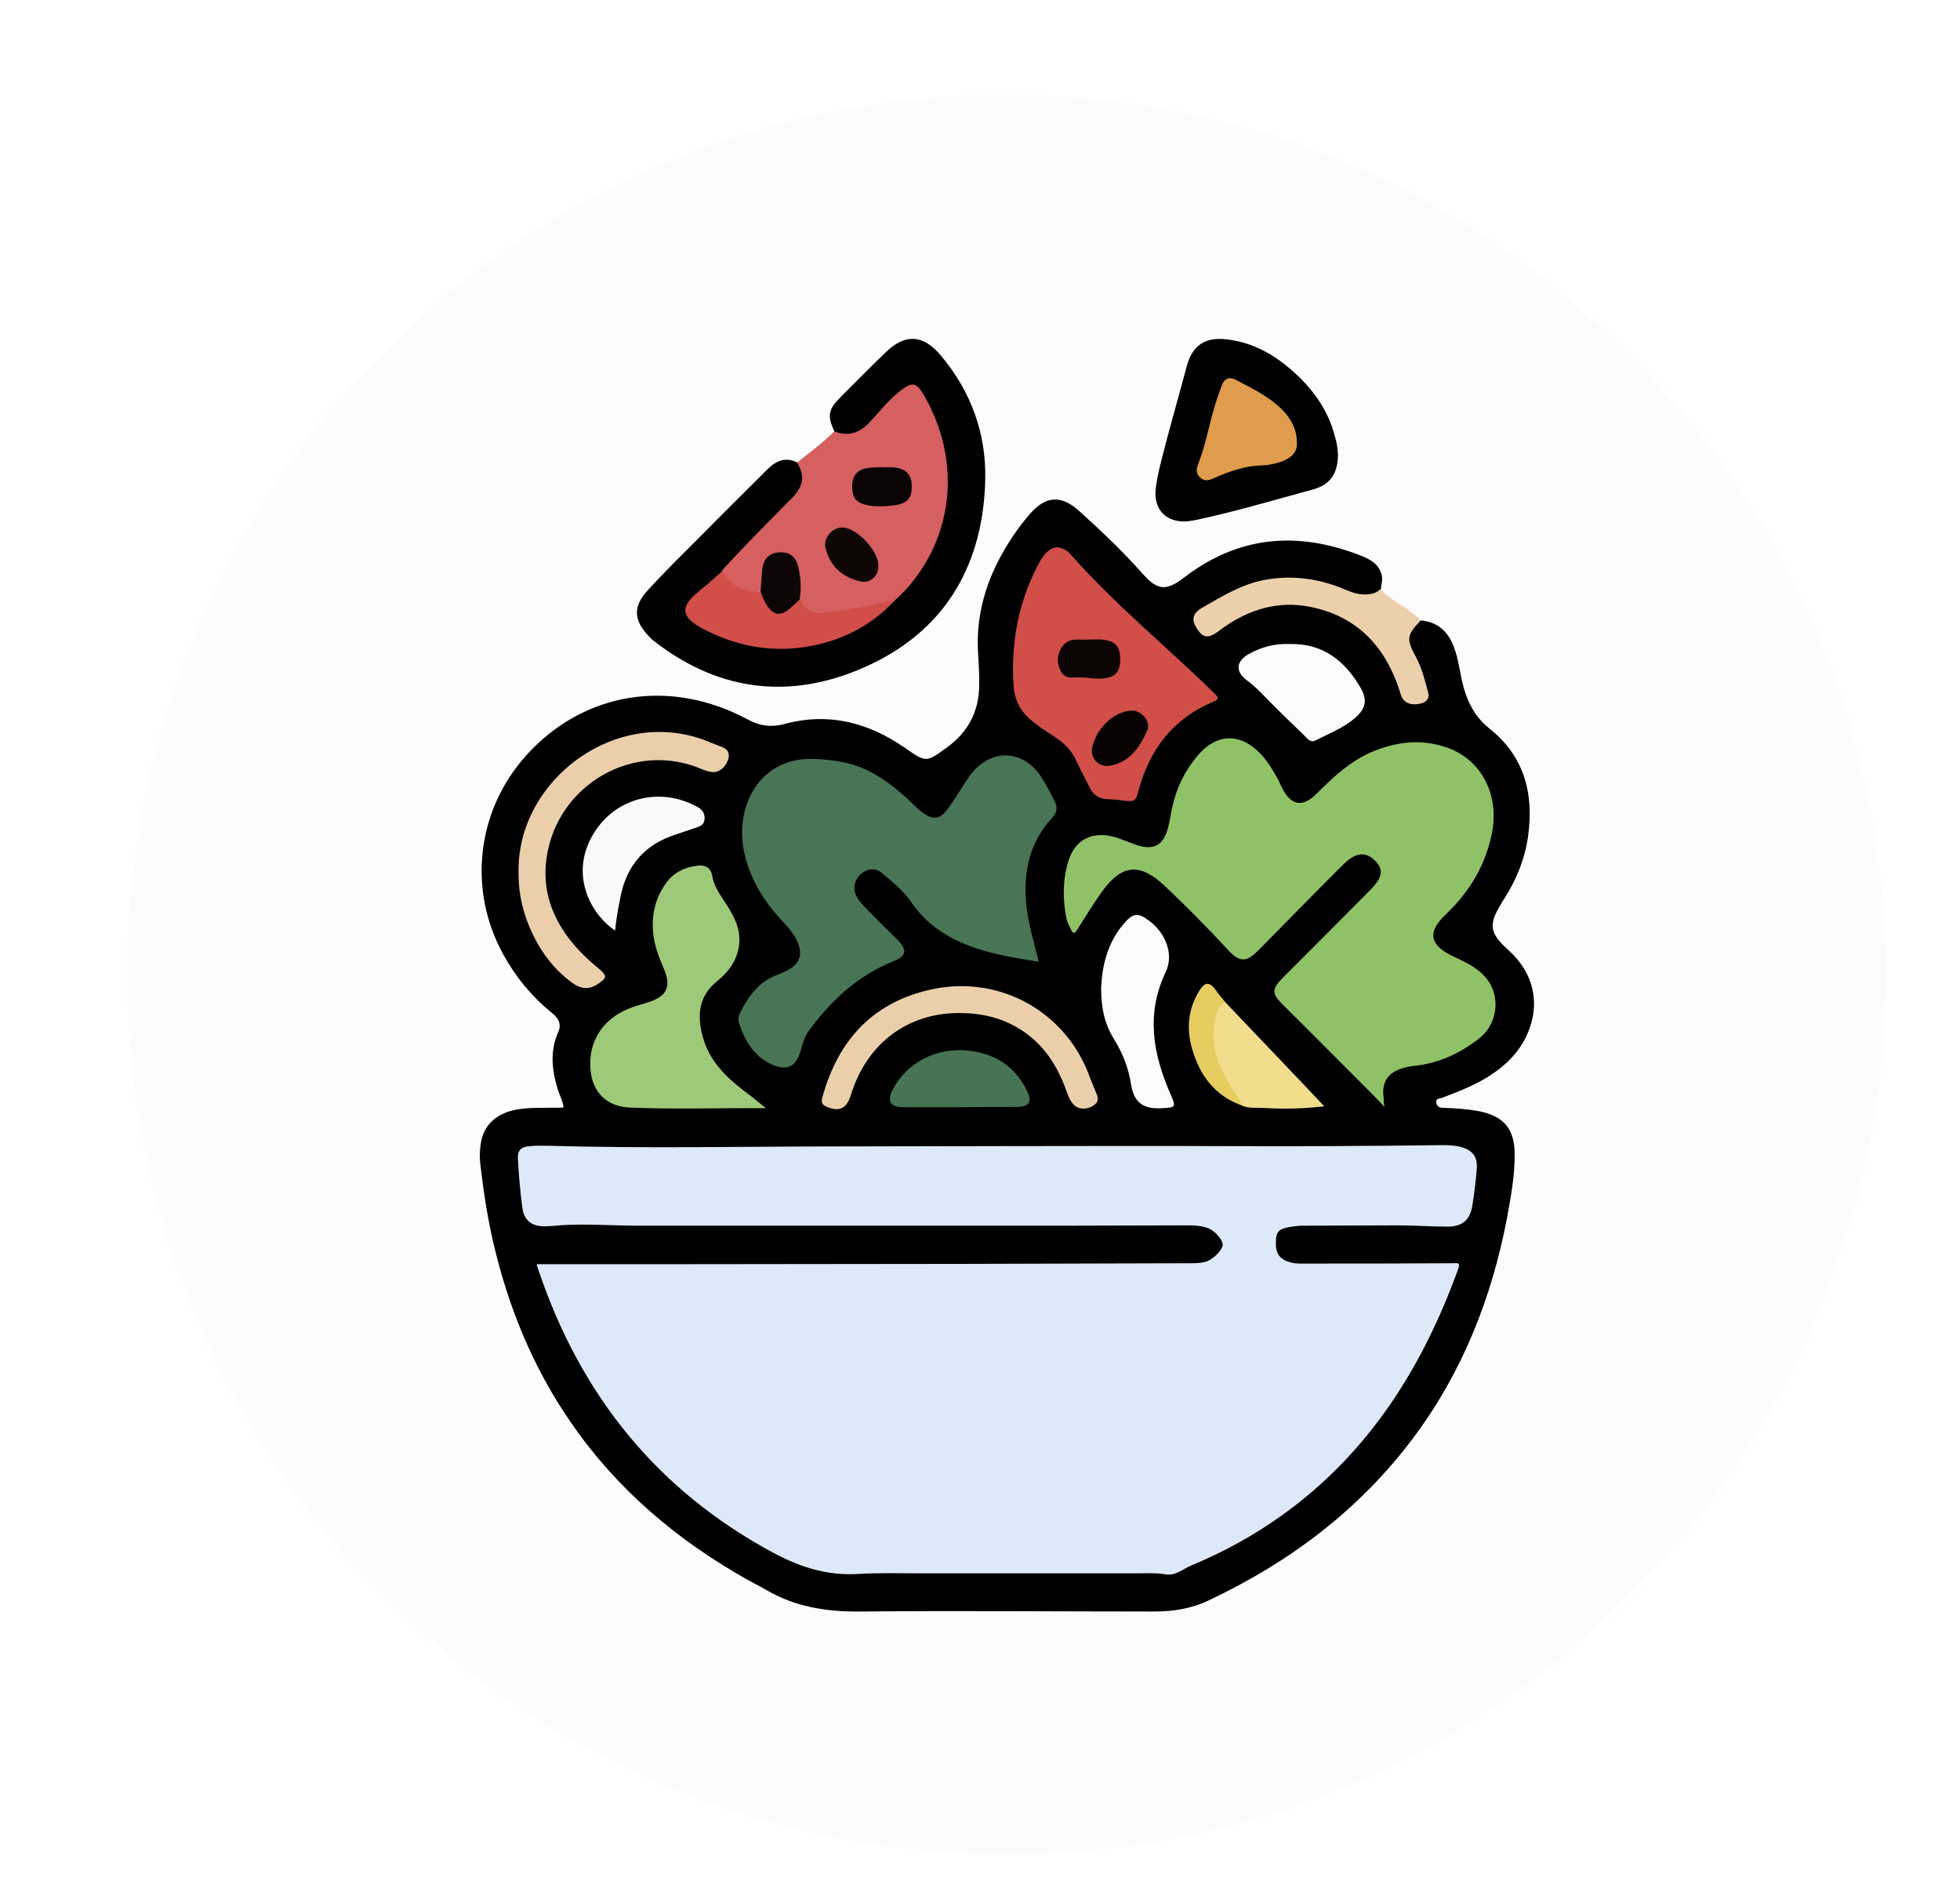
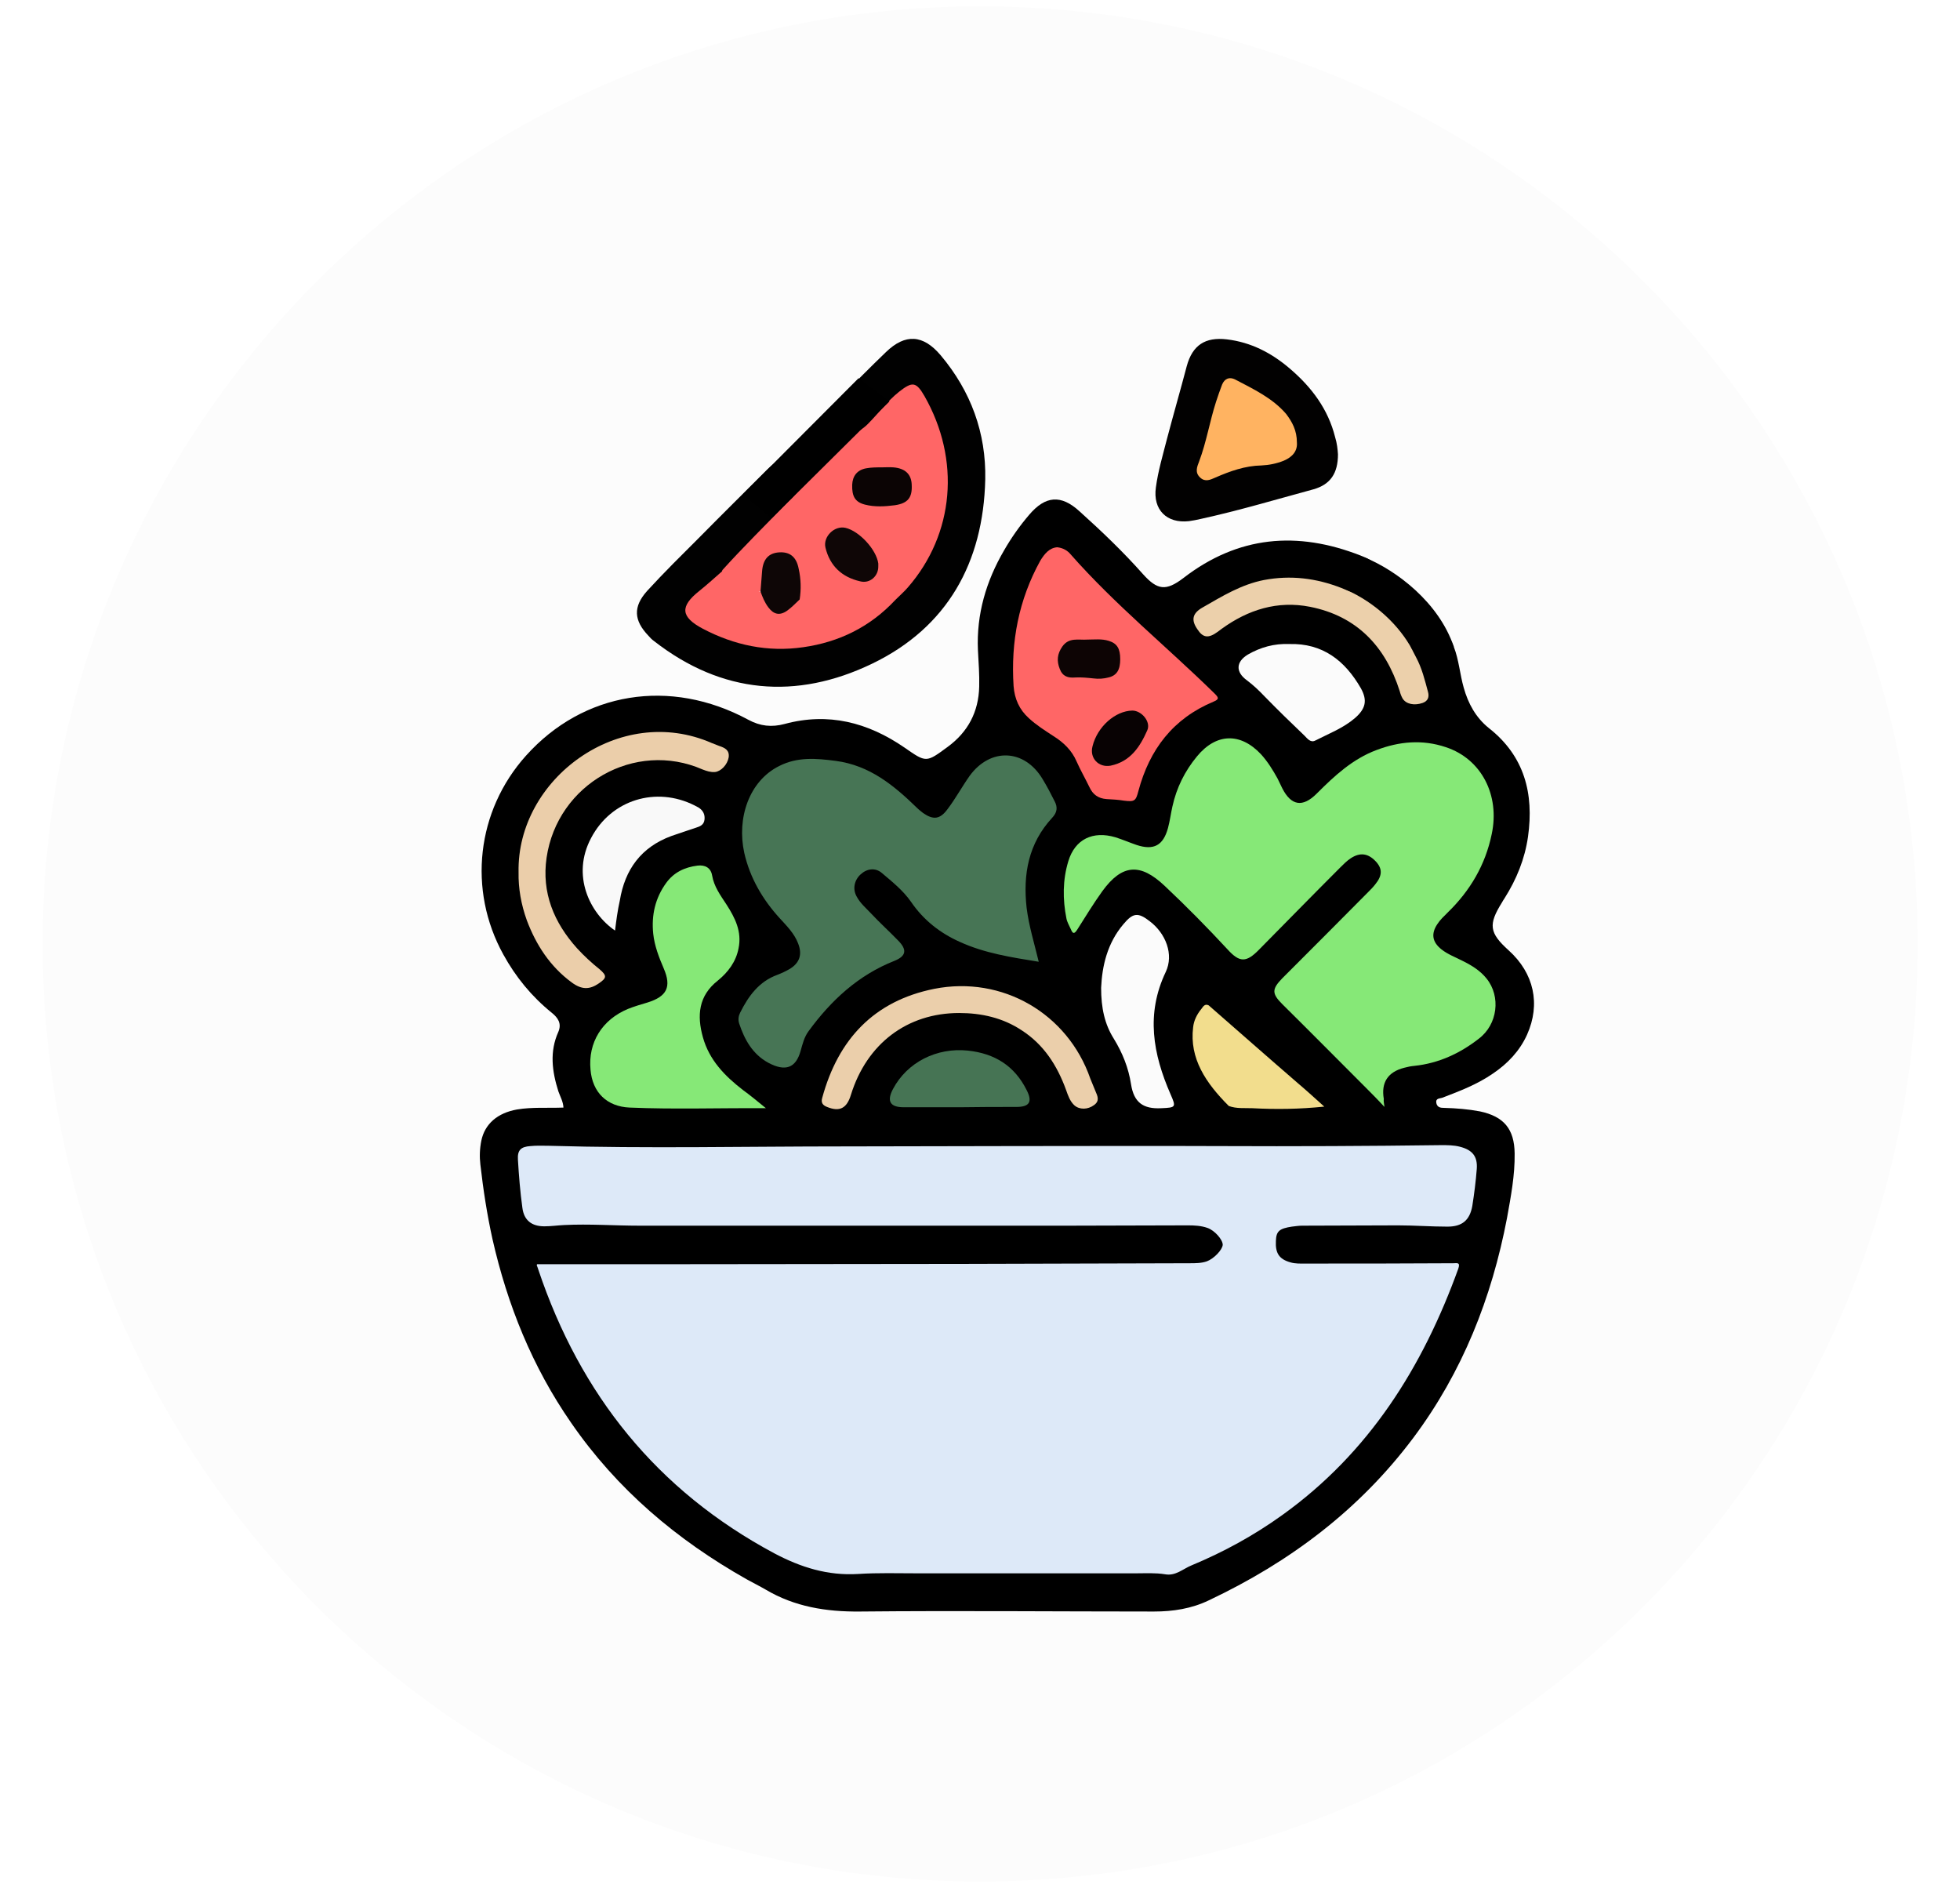
<svg xmlns="http://www.w3.org/2000/svg" version="1.1" id="Layer_1" x="0px" y="0px" viewBox="0 0 615.7 593" style="enable-background:new 0 0 615.7 593;" xml:space="preserve">
  <style type="text/css">
	.st0{fill:#FCFCFC;}
	.st1{fill:#010101;}
- 	.st2{fill:#D65F5F;}
+ 	.st2{fill:#FF6666;}
	.st3{fill:#020101;}
	.st4{fill:#ECD0AB;}
	.st5{fill:#DDE9F8;}
- 	.st6{fill:#8FC266;}
+ 	.st6{fill:#86E877;}
	.st7{fill:#477555;}
- 	.st8{fill:#D14E49;}
- 	.st9{fill:#9EC979;}
- 	.st10{fill:#EBCEAA;}
- 	.st11{fill:#EBCFAB;}
- 	.st12{fill:#FBFBFB;}
- 	.st13{fill:#F9F9F9;}
- 	.st14{fill:#467454;}
- 	.st15{fill:#F2DD8D;}
- 	.st16{fill:#E7CC5F;}
- 	.st17{fill:#0F0606;}
- 	.st18{fill:#0B0404;}
- 	.st19{fill:#0E0606;}
- 	.st20{fill:#DE9C4C;}
- 	.st21{fill:#0D0404;}
- 	.st22{fill:#080203;}
+ 	.st8{fill:#EBCEAA;}
+ 	.st9{fill:#EBCFAB;}
+ 	.st10{fill:#FBFBFB;}
+ 	.st11{fill:#F9F9F9;}
+ 	.st12{fill:#467454;}
+ 	.st13{fill:#F2DD8D;}
+ 	.st14{fill:#0F0606;}
+ 	.st15{fill:#0B0404;}
+ 	.st16{fill:#0E0606;}
+ 	.st17{fill:#FFB361;}
+ 	.st18{fill:#0D0404;}
+ 	.st19{fill:#080203;}
</style>
-   <path class="st0" d="M317,29.9c149.9,0,271,120.6,275.3,267.6c4.6,157.8-122,285.3-276.1,284.9C164,581.9,44,462.2,40.1,313.9  C35.9,156.1,161.5,29.3,317,29.9z" />
+   <circle class="st0" cx="307.9" cy="296.5" r="294.5" />
  <path d="M446.3,194.9c5.3,0.4,8.6,3.5,10.4,8.3c1.6,4.1,1.9,8.6,3.1,12.8c1.4,5,3.8,9.4,7.9,12.7c11.2,8.8,14.2,20.6,12.3,34.1  c-1,7-3.6,13.4-7.4,19.4c-0.3,0.4-0.5,0.8-0.8,1.3c-4.3,6.9-4,9.5,2.1,15c8,7.2,10.1,16.9,5.8,26.5c-2.3,5.1-6.1,9.1-10.7,12.2  c-4.9,3.4-10.4,5.5-15.9,7.6c-0.8,0.3-2.2,0.1-1.9,1.7c0.3,1.4,1.4,1.5,2.5,1.5c3.7,0.1,7.5,0.4,11.2,1.1  c7.5,1.6,10.8,5.5,10.9,13.2c0.1,6.9-1.2,13.6-2.4,20.3c-4.8,25.1-14,48.4-29.4,69c-17,22.7-38.9,39.1-64.3,51.1  c-5.4,2.6-11.2,3.5-17.2,3.5c-30.8,0-61.6-0.3-92.4,0c-10.6,0.1-20.5-1.5-29.6-6.9c-1.9-1.1-3.9-2.1-5.9-3.2  c-22-12.4-40.8-28.3-55.2-49.2c-12.2-17.6-20-37-24.7-57.7c-1.7-7.7-2.9-15.5-3.8-23.4c-0.3-2.5-0.2-5,0.3-7.5  c1.1-5.3,5.1-8.7,11.2-9.8c4.8-0.8,9.6-0.4,14.6-0.6c-0.1-1.9-1-3.4-1.6-5.1c-2-6.3-2.8-12.5,0-18.7c1.1-2.6-0.1-4.4-2.1-6  c-6.3-5.1-11.3-11.2-15.2-18.3c-11.2-20.3-8.4-45.1,7.1-62.4c18-20.1,45.3-24.6,69.9-11.3c3.7,2,7.3,2.4,11.4,1.3  c13.7-3.7,26.1-0.5,37.6,7.4c6.9,4.8,6.8,4.8,13.6-0.2c6.4-4.7,9.7-11,9.9-18.9c0.1-3.8-0.2-7.6-0.4-11.5  c-0.5-11.3,2.6-21.7,8.2-31.3c2.3-4,4.9-7.7,7.9-11.2c5.1-6,10-6.4,15.8-1.1c7,6.3,13.8,12.8,20,19.8c4.5,5,7.2,5.3,12.6,1.2  c17.2-13.3,35.8-14.9,55.7-7.1c3.1,1.2,5.9,2.7,6.7,6.4c0.3,1.5-0.3,2.8-0.3,4.2c-0.6,1.6-1.9,2-3.4,2.1c-2.5,0.2-4.9-0.1-7.3-1.2  c-6.1-2.7-12.5-3.9-19.2-3.8c-8.1,0.1-15.1,2.9-21.8,6.9c-1.4,0.8-2.9,1.7-4.3,2.6c-2.2,1.4-2.5,2.9-1.2,5c1.4,2.3,3,2.8,5.2,1.2  c4.3-3.1,8.8-5.7,13.9-7.2c10.6-3.1,20.6-1.7,29.7,4.8c7.4,5.2,12.5,12.1,15,20.9c0.9,3.2,2.5,4.4,5.1,4c2.1-0.3,2.9-1.4,2.4-3.5  c-1-3.9-2.1-7.8-4.2-11.4c-2.3-3.8-1.7-7.3,1.2-9.9C445.2,195.3,445.7,194.9,446.3,194.9z" />
-   <path class="st1" d="M262.1,135.5c-2.3-4.9-1.9-7,2-10.8c4.7-4.7,9.4-9.5,14.2-14.1c6.1-5.9,11.7-5.5,17.2,1  c9.5,11.3,14.3,24.4,14,39c-0.6,26.1-11.9,46.5-35.6,57.9c-23.7,11.4-47.1,9.5-68.4-7.1c-0.7-0.5-1.3-1.1-1.8-1.7  c-4.6-4.8-4.9-9.1-0.4-14.1c5.3-5.8,11-11.4,16.6-17c7-7.1,14.1-14.1,21.2-21.2c2.7-2.7,5.7-4,9.4-2.1c2.2,1.8,2.8,4.8,1.6,7.6  c-0.8,1.8-2,3.4-3.4,4.8c-7.3,7.1-14.3,14.6-21.4,21.9c-2.6,2.6-5.5,4.8-8.2,7.3c-4.2,3.9-4,6.3,0.9,9.2  c17.2,10.1,39.7,8.8,55.5-3.4c2-1.5,3.7-3.3,5.5-5c4-4.1,7.7-8.3,10.3-13.4c3.3-6.6,5.2-13.4,5.6-20.8c0.5-9.8-1.8-18.8-6.2-27.4  c-2.8-5.5-3.9-5.7-8.7-1.9c-3.4,2.7-5.9,6.3-9.1,9.3c-1.8,1.7-3.9,2.9-6.3,3.2C264.9,137,263.2,137.1,262.1,135.5z" />
+   <path class="st1" d="M262.1,135.5c-2.3-4.9-1.9-7,2-10.8c4.7-4.7,9.4-9.5,14.2-14.1c6.1-5.9,11.7-5.5,17.2,1  c9.5,11.3,14.3,24.4,14,39c-0.6,26.1-11.9,46.5-35.6,57.9s-47.1,9.5-68.4-7.1c-0.7-0.5-1.3-1.1-1.8-1.7c-4.6-4.8-4.9-9.1-0.4-14.1  c5.3-5.8,11-11.4,16.6-17c7-7.1,14.1-14.1,21.2-21.2c2.7-2.7,5.7-4,9.4-2.1c2.2,1.8,2.8,4.8,1.6,7.6c-0.8,1.8-2,3.4-3.4,4.8  c-7.3,7.1-14.3,14.6-21.4,21.9c-2.6,2.6-5.5,4.8-8.2,7.3c-4.2,3.9-4,6.3,0.9,9.2c17.2,10.1,39.7,8.8,55.5-3.4c2-1.5,3.7-3.3,5.5-5  c4-4.1,7.7-8.3,10.3-13.4c3.3-6.6,5.2-13.4,5.6-20.8c0.5-9.8-1.8-18.8-6.2-27.4c-2.8-5.5-3.9-5.7-8.7-1.9c-3.4,2.7-5.9,6.3-9.1,9.3  c-1.8,1.7-3.9,2.9-6.3,3.2C264.9,137,263.2,137.1,262.1,135.5z" />
  <path class="st2" d="M262.1,135.5c4,1.6,7.5,0.7,10.5-2.3c3.3-3.3,6.1-7.2,9.9-10.2c4.1-3.2,5.3-3.1,7.9,1.4  c11.4,20,9.4,43.3-5.2,60.1c-1.2,1.4-2.6,2.6-3.9,3.9c-2,1.4-4.3,1.7-6.6,2.2c-5.4,1.2-10.9,2.2-16.5,2.5c-3.5,0.2-5.9-1.2-7.2-4.6  c-0.5-1.9-0.3-3.8-0.3-5.7c0-1.7-0.1-3.3-0.7-4.9c-0.9-2.7-2.7-4-5.1-3.8c-2.7,0.3-4.3,1.8-4.7,4.6c-0.3,2.4,0,4.8-1.1,7  c-3.7,1.3-6.8,0-9.5-2.3c-1.2-1.1-3.2-2-2.7-4.3c6.6-7.3,13.6-14.2,20.5-21.3c0.8-0.8,1.7-1.6,2.4-2.5c2.7-3.4,2.9-5.9,0.6-10  C254.3,142.1,258.5,139.1,262.1,135.5z" />
  <path class="st3" d="M420.3,142.7c0,6-2.4,9.5-7.7,11c-11.8,3.2-23.5,6.7-35.4,9.3c-1.2,0.3-2.4,0.5-3.7,0.7  c-7,0.8-11.4-3.6-10.4-10.6c0.7-5.2,2.2-10.2,3.5-15.3c2-7.6,4.2-15.2,6.2-22.8c1.8-6.6,5.8-9.2,12.6-8.4c7.6,0.9,14.1,4.3,19.8,9.2  c6.8,5.8,12,12.7,14.2,21.5C420,139.2,420.2,141.2,420.3,142.7z" />
  <path class="st4" d="M446.3,194.9c-4.4,4.6-4.6,5.8-1.5,11.5c1.9,3.5,2.8,7.3,3.8,11c0.4,1.5,0,2.8-1.7,3.4  c-2.6,0.9-5.2,0.4-6.3-1.4c-0.4-0.7-0.7-1.5-0.9-2.3c-4.5-14.1-13.5-23.6-28.2-26.5c-10.2-2-19.4,0.9-27.7,6.9  c-0.4,0.3-0.8,0.6-1.2,0.9c-3,2.2-4.7,2-6.5-0.8c-2-2.9-1.5-5,1.7-6.8c6.1-3.5,12.1-7.2,19.2-8.6c8.4-1.6,16.5-0.6,24.4,2.5  c2.2,0.9,4.3,1.9,6.6,2c2,0.1,4-0.1,5.6-1.6c2.8,3,6.6,4.7,9.8,7.3C444.5,193.4,445.7,193.8,446.3,194.9z" />
  <path class="st5" d="M168.7,397.1c14.2,0,28.5,0,42.7,0c30.5,0,61-0.1,91.4-0.1c23.6-0.1,47.3-0.1,70.9-0.2c1.8,0,3.7,0,5.4-0.6  c2.2-0.8,4.9-3.6,5-5.2c0-1.6-2.5-4.5-4.8-5.3c-2-0.7-4.1-0.8-6.1-0.8c-12.6,0-25.1,0.1-37.7,0.1c-44.9,0-89.8,0-134.6,0  c-7.9,0-15.8-0.6-23.7-0.2c-2.1,0.1-4.1,0.4-6.2,0.4c-4,0-6.4-1.9-6.9-5.8c-0.7-5-1.1-10.1-1.4-15.1c-0.2-3,0.9-4.1,3.9-4.3  c1.9-0.2,3.8-0.1,5.7-0.1c31,0.9,61.9,0.2,92.9,0.2c17.1,0,34.3-0.1,51.4-0.1c22.4,0,44.8-0.1,67.2,0c23,0.1,46,0,68.9-0.3  c2,0,4,0,5.9,0.5c3.9,1,5.6,3,5.3,7c-0.3,3.9-0.8,7.8-1.4,11.6c-0.8,4.5-3.2,6.5-7.8,6.5c-5.2,0-10.3-0.4-15.5-0.4  c-10.1,0-20.1,0.1-30.2,0.1c-1.1,0-2.2,0.2-3.2,0.3c-3.9,0.6-4.9,1.4-5,4.5c-0.2,3.8,1,5.7,4.5,6.7c1.6,0.5,3.3,0.4,5,0.4  c15.4,0,30.8,0,46.2-0.1c1.2,0,2.3-0.4,1.6,1.7c-11.2,31-28.1,57.9-55.3,77.4c-8.9,6.4-18.4,11.6-28.5,15.8c-2.7,1.1-5,3.4-8.3,2.8  c-3.1-0.5-6.1-0.3-9.2-0.3c-22.9,0-45.8,0-68.7,0c-6.2,0-12.3-0.2-18.5,0.2c-9.6,0.6-18.1-2.1-26.4-6.5  c-36.8-19.7-60.9-49.8-74.1-89.1c-0.1-0.3-0.2-0.6-0.3-0.9C168.6,397.6,168.6,397.4,168.7,397.1z" />
  <path class="st6" d="M434.9,347.7c-2.2-2.4-4-4.2-5.8-6c-8.8-8.8-17.5-17.6-26.3-26.3c-3.3-3.3-3.3-4.7,0-8.1c9-9,18-18,27-27.1  c0.8-0.8,1.5-1.5,2.2-2.4c2.3-2.8,2.3-5,0.1-7.3c-2.4-2.5-4.9-2.8-7.8-0.9c-1.2,0.8-2.2,1.8-3.2,2.8c-8.6,8.6-17.1,17.3-25.6,25.9  c-4,4.1-6.1,4.1-9.9-0.1c-6.3-6.8-12.9-13.5-19.7-19.9c-7.7-7.3-13.4-6.9-19.6,1.6c-2.8,3.9-5.3,8-7.9,12.1c-0.9,1.4-1.4,1.4-2-0.1  c-0.5-1.1-1.2-2.3-1.4-3.4c-1.2-6-1.2-12.1,0.6-18c2.1-6.9,7.7-9.6,14.8-7.5c2.2,0.7,4.3,1.6,6.6,2.4c5.4,1.8,8.4,0.2,9.9-5.3  c0.6-2.2,0.9-4.6,1.4-6.8c1.3-5.9,3.9-11.1,7.7-15.7c6-7.3,13.6-7.6,20.1-0.7c2.1,2.3,3.7,4.9,5.2,7.6c0.5,1,1,2.1,1.5,3.1  c2.8,5.5,6.4,6.1,10.8,1.7c5.6-5.6,11.3-10.9,18.8-13.7c7.1-2.7,14.4-3.4,21.8-0.9c11.2,3.7,17,15.1,14.4,27.3  c-2,9.7-6.8,17.8-13.8,24.6c-1.2,1.2-2.4,2.3-3.3,3.7c-2,3-1.6,5.6,1.3,7.9c2,1.6,4.5,2.5,6.8,3.7c2.8,1.4,5.4,3,7.4,5.5  c4.5,5.6,3.5,14.4-2.5,18.9c-5.9,4.6-12.6,7.7-20.2,8.5c-1.1,0.1-2.1,0.3-3.2,0.6c-5.1,1.3-7.3,4.6-6.4,9.8  C434.6,345.7,434.7,346.3,434.9,347.7z" />
  <path class="st7" d="M326.3,302.1c-8.7-1.4-17-2.7-24.7-6.2c-6.3-2.8-11.5-6.9-15.4-12.6c-2.5-3.6-5.9-6.3-9.2-9.1  c-2-1.7-4.6-1.4-6.6,0.4c-2.1,1.9-2.6,4.7-1.3,7c1.1,2.1,2.9,3.6,4.5,5.3c2.7,2.9,5.7,5.6,8.5,8.5c2.9,2.9,2.6,4.9-1.1,6.4  c-11.4,4.5-19.9,12.4-27,22.1c-1.4,1.9-1.9,4.1-2.5,6.2c-1.5,5.4-4.8,6.6-10.2,3.7c-4.9-2.7-7.4-7.2-9.1-12.3  c-0.4-1.2-0.2-2.4,0.3-3.4c2.6-5.2,5.9-9.8,11.7-11.9c1.3-0.5,2.6-1.1,3.8-1.8c3.2-1.9,4.1-4.6,2.7-8.1c-1.2-3.1-3.5-5.4-5.7-7.8  c-5.4-5.9-9.4-12.7-11.2-20.6c-2.4-10.9,1.5-22.6,11-27.3c5.7-2.9,11.6-2.4,17.7-1.6c10.7,1.4,18.3,7.7,25.6,14.8  c0.6,0.6,1.3,1.1,1.9,1.6c3.2,2.2,5.3,2,7.7-1.3c2.5-3.3,4.5-7,6.9-10.4c6.5-8.9,17.2-8.5,22.9,1c1.4,2.3,2.6,4.6,3.8,7  c1,1.9,0.8,3.5-0.8,5.2c-7.4,8-9.2,17.7-8,28.3C323.2,290.8,324.9,296.3,326.3,302.1z" />
-   <path class="st8" d="M332.1,171.9c1.8,0.2,3.2,1,4.2,2.2c13.9,15.8,30.2,29,45.2,43.7c1.2,1.2,1.7,1.8-0.3,2.6  c-12.7,5.3-20.1,15-23.6,28.1c-0.8,3.1-1.2,3.4-4.5,3c-1.8-0.3-3.6-0.4-5.5-0.5c-2.6-0.2-4.3-1.4-5.4-3.8c-1.3-2.7-2.8-5.3-4-8  c-1.5-3.5-4.1-6-7.3-8c-2.6-1.7-5.3-3.4-7.7-5.6c-3-2.7-4.5-6.1-4.8-10.1c-0.9-13.9,1.6-27.1,8.4-39.4  C328.1,174,329.6,172.1,332.1,171.9z" />
-   <path class="st9" d="M240.6,348.1c-14.8-0.1-28.8,0.4-42.8-0.2c-7.1-0.3-11.7-4.7-12.3-11.9c-0.8-8.5,3.6-15.7,11.8-19.1  c2-0.8,4.1-1.4,6.1-2c6.1-1.9,7.6-4.9,5.1-10.7c-1.5-3.5-2.9-7.1-3.3-10.9c-0.6-5.8,0.6-11.2,4.1-16c2.4-3.3,5.8-4.9,9.8-5.4  c2.4-0.3,4.2,0.7,4.6,3.1c0.6,3.5,2.6,6.2,4.5,9.1c2.7,4.2,4.9,8.5,3.8,13.8c-0.8,4.2-3.3,7.5-6.5,10.1c-6.1,4.8-6.6,11-4.7,17.8  c2,7.2,6.9,12.2,12.6,16.6C235.6,344,237.8,345.8,240.6,348.1z" />
-   <path class="st10" d="M162.9,274c-0.6-29.3,31.7-53.3,60.7-40.6c0.8,0.3,1.5,0.6,2.3,0.9c1.8,0.6,3.3,1.3,3,3.6  c-0.4,2.3-2.4,4.4-4.3,4.6c-1.4,0.1-2.6-0.3-3.9-0.8c-21.2-9.3-45.6,4.5-49,27.7c-1.6,11,2.3,20.4,9.6,28.5c2.2,2.4,4.6,4.6,7.1,6.6  c2.3,2,2.2,2.7-0.3,4.4c-2.9,2-5.4,2-8.5-0.3c-6.8-5-11.2-11.8-14.1-19.5C163.7,284.1,162.8,279,162.9,274z" />
-   <path class="st11" d="M301.3,318.2c-16.3,0-29,9.6-34,25.7c-1.3,4.3-3.6,5.4-7.5,3.8c-1.3-0.5-2-1.3-1.5-2.9  c5-18.3,16.2-30.4,35.2-34.2c21.3-4.2,41.9,7.7,49,28.2c0.5,1.3,1.1,2.6,1.6,3.9c0.7,1.6,1.4,3.1-0.4,4.4c-2,1.5-4.6,1.5-6.2,0.1  c-1.4-1.3-2-3.1-2.6-4.8c-2.8-7.7-7-14.3-14-18.8C315,319.7,308.3,318.2,301.3,318.2z" />
-   <path class="st12" d="M345.9,310.3c0.3-6.8,1.9-14,7-20c3-3.6,4.6-3.8,8.3-0.9c5,3.8,7.6,10.4,5,15.9c-6.3,13.2-4,25.8,1.5,38.4  c1.8,4.1,1.7,4.2-2.9,4.4c-5.7,0.3-8.6-1.8-9.5-7.5c-0.8-5.2-2.7-9.9-5.4-14.3C347,321.7,345.9,316.6,345.9,310.3z" />
-   <path class="st12" d="M405,202.3c10.5-0.3,17.5,5.2,22.5,13.9c2.1,3.8,1.5,6.4-1.8,9.3c-3.7,3.2-8.2,4.9-12.5,7.1  c-1.5,0.8-2.5-0.6-3.4-1.5c-4.3-4.1-8.5-8.2-12.6-12.4c-1.7-1.8-3.5-3.5-5.5-5c-3.6-2.6-3.5-5.8,0.3-8.1  C396,203.3,400.3,202.1,405,202.3z" />
-   <path class="st13" d="M193.2,292.3c-7.9-5.4-13.8-17.3-7.5-29.1c6.3-12,20.4-16.3,32.5-10.2c0.4,0.2,0.9,0.5,1.3,0.7  c1.4,0.9,2,2.2,1.8,3.8c-0.2,1.6-1.4,2.1-2.7,2.5c-2.6,0.9-5.2,1.7-7.7,2.6c-9.5,3.5-14.6,10.5-16.2,20.3  C194,286,193.6,289.1,193.2,292.3z" />
-   <path class="st14" d="M301.6,347.8c-5.9,0-11.8,0-17.7,0c-4.3,0-5.4-1.9-3.4-5.7c4.5-8.5,13.8-13.1,23.5-12.1  c8.5,0.9,14.7,4.8,18.5,12.4c1.9,3.7,0.9,5.3-3.2,5.3C313.4,347.7,307.5,347.7,301.6,347.8C301.6,347.7,301.6,347.7,301.6,347.8z" />
-   <path class="st15" d="M384.8,314.7c8.1,8.5,16.2,17,24.3,25.5c2.2,2.3,4.4,4.7,6.9,7.3c-6.7,0.8-13,0.9-19.4,0.5  c-2.1-0.1-4.3,0.2-6.4-0.7c-6.2-7.4-10.7-15.4-9.6-25.5c0.2-2.2,1-4.2,2.2-6C383.3,315,383.8,314.1,384.8,314.7z" />
-   <path class="st16" d="M384.8,314.7c-2.7,2-3.2,5-3.5,8c-1,8.2,2.9,14.8,7.1,21.4c0.7,1,1.3,2.1,1.9,3.2c-8.7-3-13.5-9.6-15.9-18.1  c-1.7-6.1-1.2-12,2.1-17.6c2-3.4,3.5-3.4,5.7-0.2C383,312.5,384,313.6,384.8,314.7z" />
-   <path class="st8" d="M251.2,188.3c0.1,0.1,0.4,0.1,0.4,0.3c1.8,4.4,5.6,4.1,9.3,3.7c6.9-0.8,13.6-2.4,20.4-3.9  c-7.9,8.5-17.7,13.3-29,14.9c-11.1,1.6-21.6-0.6-31.5-5.8c-7-3.7-7.3-7-1.1-11.9c2.5-2,4.9-4.2,7.3-6.3c2.5,4.9,6.7,6.7,12,6.6  c1.2,0.9,1.5,2.3,2.3,3.5c2.1,3.2,4.2,3.5,7.1,1C249.2,189.6,249.8,188.3,251.2,188.3z" />
-   <path class="st17" d="M275.9,177.8c0.1,3.2-2.7,5.6-5.7,4.8c-5.7-1.3-9.5-4.8-10.9-10.6c-0.8-3.4,2.8-7,6.3-6.2  c4.3,1,9.7,6.8,10.3,11.2C275.9,177.3,275.9,177.6,275.9,177.8z" />
-   <path class="st18" d="M277.1,146.8c1.2,0,2.3-0.1,3.5,0c3.8,0.3,5.7,2.2,5.8,5.5c0.2,4-1.2,5.8-5.3,6.4c-3.1,0.4-6.3,0.6-9.4-0.2  c-3.1-0.8-4.1-2.6-4-6.2c0.1-2.8,1.6-4.7,4.4-5.2c1.6-0.3,3.3-0.3,5-0.4C277.1,146.7,277.1,146.7,277.1,146.8z" />
-   <path class="st19" d="M251.2,188.3c-1.3,1.2-2.5,2.5-3.9,3.5c-2.4,1.7-4.3,1.2-6-1.1c-1.1-1.5-1.8-3.2-2.4-4.9  c0.2-2.1,0.3-4.3,0.5-6.4c0.3-3.8,2.1-5.7,5.4-5.9c3.3-0.2,5.4,1.4,6.1,5.2C251.6,181.8,251.7,185.1,251.2,188.3z" />
-   <path class="st20" d="M407.4,139c0.2,2.6-1.3,4.5-4.1,5.7c-2.2,0.9-4.7,1.4-7,1.5c-5.2,0.1-9.9,1.8-14.5,3.8c-1.6,0.7-3.2,1.5-4.8,0  c-1.7-1.6-1-3.3-0.3-5.1c2.3-6.1,3.3-12.5,5.3-18.7c0.6-1.8,1.2-3.6,1.9-5.4c0.8-1.9,2.3-2.5,4.1-1.6c5.7,3,11.7,5.8,16,10.8  C405.9,132.5,407.4,135.2,407.4,139z" />
-   <path class="st21" d="M341.6,200.9c2.2,0,4.5-0.3,6.7,0.4c2.6,0.8,3.6,2.4,3.6,5.8c0,3.3-1.1,5.1-3.7,5.7c-1.5,0.4-3.1,0.5-4.7,0.3  c-1.9-0.2-3.8-0.4-5.7-0.3c-2.3,0.2-4-0.3-4.9-2.7c-1-2.5-0.8-4.7,0.8-7C335.8,200.1,338.8,201.1,341.6,200.9z" />
-   <path class="st22" d="M355.7,223.2c2.9,0,5.9,3.5,4.7,6.2c-2.3,5.2-5.3,9.8-11.5,11.1c-3.8,0.7-6.7-2.4-5.7-6.1  C344.7,228.3,350.3,223.3,355.7,223.2z" />
+   <path class="st2" d="M332.1,171.9c1.8,0.2,3.2,1,4.2,2.2c13.9,15.8,30.2,29,45.2,43.7c1.2,1.2,1.7,1.8-0.3,2.6  c-12.7,5.3-20.1,15-23.6,28.1c-0.8,3.1-1.2,3.4-4.5,3c-1.8-0.3-3.6-0.4-5.5-0.5c-2.6-0.2-4.3-1.4-5.4-3.8c-1.3-2.7-2.8-5.3-4-8  c-1.5-3.5-4.1-6-7.3-8c-2.6-1.7-5.3-3.4-7.7-5.6c-3-2.7-4.5-6.1-4.8-10.1c-0.9-13.9,1.6-27.1,8.4-39.4  C328.1,174,329.6,172.1,332.1,171.9z" />
+   <path class="st6" d="M240.6,348.1c-14.8-0.1-28.8,0.4-42.8-0.2c-7.1-0.3-11.7-4.7-12.3-11.9c-0.8-8.5,3.6-15.7,11.8-19.1  c2-0.8,4.1-1.4,6.1-2c6.1-1.9,7.6-4.9,5.1-10.7c-1.5-3.5-2.9-7.1-3.3-10.9c-0.6-5.8,0.6-11.2,4.1-16c2.4-3.3,5.8-4.9,9.8-5.4  c2.4-0.3,4.2,0.7,4.6,3.1c0.6,3.5,2.6,6.2,4.5,9.1c2.7,4.2,4.9,8.5,3.8,13.8c-0.8,4.2-3.3,7.5-6.5,10.1c-6.1,4.8-6.6,11-4.7,17.8  c2,7.2,6.9,12.2,12.6,16.6C235.6,344,237.8,345.8,240.6,348.1z" />
+   <path class="st8" d="M162.9,274c-0.6-29.3,31.7-53.3,60.7-40.6c0.8,0.3,1.5,0.6,2.3,0.9c1.8,0.6,3.3,1.3,3,3.6  c-0.4,2.3-2.4,4.4-4.3,4.6c-1.4,0.1-2.6-0.3-3.9-0.8c-21.2-9.3-45.6,4.5-49,27.7c-1.6,11,2.3,20.4,9.6,28.5c2.2,2.4,4.6,4.6,7.1,6.6  c2.3,2,2.2,2.7-0.3,4.4c-2.9,2-5.4,2-8.5-0.3c-6.8-5-11.2-11.8-14.1-19.5C163.7,284.1,162.8,279,162.9,274z" />
+   <path class="st9" d="M301.3,318.2c-16.3,0-29,9.6-34,25.7c-1.3,4.3-3.6,5.4-7.5,3.8c-1.3-0.5-2-1.3-1.5-2.9  c5-18.3,16.2-30.4,35.2-34.2c21.3-4.2,41.9,7.7,49,28.2c0.5,1.3,1.1,2.6,1.6,3.9c0.7,1.6,1.4,3.1-0.4,4.4c-2,1.5-4.6,1.5-6.2,0.1  c-1.4-1.3-2-3.1-2.6-4.8c-2.8-7.7-7-14.3-14-18.8C315,319.7,308.3,318.2,301.3,318.2z" />
+   <path class="st10" d="M345.9,310.3c0.3-6.8,1.9-14,7-20c3-3.6,4.6-3.8,8.3-0.9c5,3.8,7.6,10.4,5,15.9c-6.3,13.2-4,25.8,1.5,38.4  c1.8,4.1,1.7,4.2-2.9,4.4c-5.7,0.3-8.6-1.8-9.5-7.5c-0.8-5.2-2.7-9.9-5.4-14.3C347,321.7,345.9,316.6,345.9,310.3z" />
+   <path class="st10" d="M405,202.3c10.5-0.3,17.5,5.2,22.5,13.9c2.1,3.8,1.5,6.4-1.8,9.3c-3.7,3.2-8.2,4.9-12.5,7.1  c-1.5,0.8-2.5-0.6-3.4-1.5c-4.3-4.1-8.5-8.2-12.6-12.4c-1.7-1.8-3.5-3.5-5.5-5c-3.6-2.6-3.5-5.8,0.3-8.1  C396,203.3,400.3,202.1,405,202.3z" />
+   <path class="st11" d="M193.2,292.3c-7.9-5.4-13.8-17.3-7.5-29.1c6.3-12,20.4-16.3,32.5-10.2c0.4,0.2,0.9,0.5,1.3,0.7  c1.4,0.9,2,2.2,1.8,3.8c-0.2,1.6-1.4,2.1-2.7,2.5c-2.6,0.9-5.2,1.7-7.7,2.6c-9.5,3.5-14.6,10.5-16.2,20.3  C194,286,193.6,289.1,193.2,292.3z" />
+   <path class="st12" d="M301.6,347.8c-5.9,0-11.8,0-17.7,0c-4.3,0-5.4-1.9-3.4-5.7c4.5-8.5,13.8-13.1,23.5-12.1  c8.5,0.9,14.7,4.8,18.5,12.4c1.9,3.7,0.9,5.3-3.2,5.3C313.4,347.7,307.5,347.7,301.6,347.8C301.6,347.7,301.6,347.7,301.6,347.8z" />
+   <path class="st13" d="M379.7,315.8c9.4,8.2,18.8,16.5,28.3,24.7c2.6,2.2,5.1,4.5,8,7.1c-7.8,0.8-15.1,0.9-22.6,0.5  c-2.4-0.1-5,0.2-7.4-0.7c-7.2-7.2-12.4-14.9-11.2-24.7c0.2-2.1,1.2-4.1,2.6-5.8C378,316.1,378.5,315.2,379.7,315.8z" />
+   <path class="st2" d="M251.2,188.3c0.1,0.1,0.4,0.1,0.4,0.3c1.8,4.4,5.6,4.1,9.3,3.7c6.9-0.8,13.6-2.4,20.4-3.9  c-7.9,8.5-17.7,13.3-29,14.9c-11.1,1.6-21.6-0.6-31.5-5.8c-7-3.7-7.3-7-1.1-11.9c2.5-2,4.9-4.2,7.3-6.3c2.5,4.9,6.7,6.7,12,6.6  c1.2,0.9,1.5,2.3,2.3,3.5c2.1,3.2,4.2,3.5,7.1,1C249.2,189.6,249.8,188.3,251.2,188.3z" />
+   <path class="st14" d="M275.9,177.8c0.1,3.2-2.7,5.6-5.7,4.8c-5.7-1.3-9.5-4.8-10.9-10.6c-0.8-3.4,2.8-7,6.3-6.2  c4.3,1,9.7,6.8,10.3,11.2C275.9,177.3,275.9,177.6,275.9,177.8z" />
+   <path class="st15" d="M277.1,146.8c1.2,0,2.3-0.1,3.5,0c3.8,0.3,5.7,2.2,5.8,5.5c0.2,4-1.2,5.8-5.3,6.4c-3.1,0.4-6.3,0.6-9.4-0.2  s-4.1-2.6-4-6.2c0.1-2.8,1.6-4.7,4.4-5.2C273.7,146.8,275.4,146.8,277.1,146.8C277.1,146.7,277.1,146.7,277.1,146.8z" />
+   <path class="st16" d="M251.2,188.3c-1.3,1.2-2.5,2.5-3.9,3.5c-2.4,1.7-4.3,1.2-6-1.1c-1.1-1.5-1.8-3.2-2.4-4.9  c0.2-2.1,0.3-4.3,0.5-6.4c0.3-3.8,2.1-5.7,5.4-5.9c3.3-0.2,5.4,1.4,6.1,5.2C251.6,181.8,251.7,185.1,251.2,188.3z" />
+   <path class="st17" d="M407.4,139c0.2,2.6-1.3,4.5-4.1,5.7c-2.2,0.9-4.7,1.4-7,1.5c-5.2,0.1-9.9,1.8-14.5,3.8c-1.6,0.7-3.2,1.5-4.8,0  c-1.7-1.6-1-3.3-0.3-5.1c2.3-6.1,3.3-12.5,5.3-18.7c0.6-1.8,1.2-3.6,1.9-5.4c0.8-1.9,2.3-2.5,4.1-1.6c5.7,3,11.7,5.8,16,10.8  C405.9,132.5,407.4,135.2,407.4,139z" />
+   <path class="st18" d="M341.6,200.9c2.2,0,4.5-0.3,6.7,0.4c2.6,0.8,3.6,2.4,3.6,5.8c0,3.3-1.1,5.1-3.7,5.7c-1.5,0.4-3.1,0.5-4.7,0.3  c-1.9-0.2-3.8-0.4-5.7-0.3c-2.3,0.2-4-0.3-4.9-2.7c-1-2.5-0.8-4.7,0.8-7C335.8,200.1,338.8,201.1,341.6,200.9z" />
+   <path class="st19" d="M355.7,223.2c2.9,0,5.9,3.5,4.7,6.2c-2.3,5.2-5.3,9.8-11.5,11.1c-3.8,0.7-6.7-2.4-5.7-6.1  C344.7,228.3,350.3,223.3,355.7,223.2z" />
+   <polygon points="242.4,162.8 233.3,155.3 269.7,118.8 279.4,126.1 " />
+   <path d="M456.7,203.2l-13.1,0.8c-4.1-7.6-11.5-14.6-20.6-18.7l5.7-10.2C438.7,179.2,452,189.2,456.7,203.2z" />
</svg>
